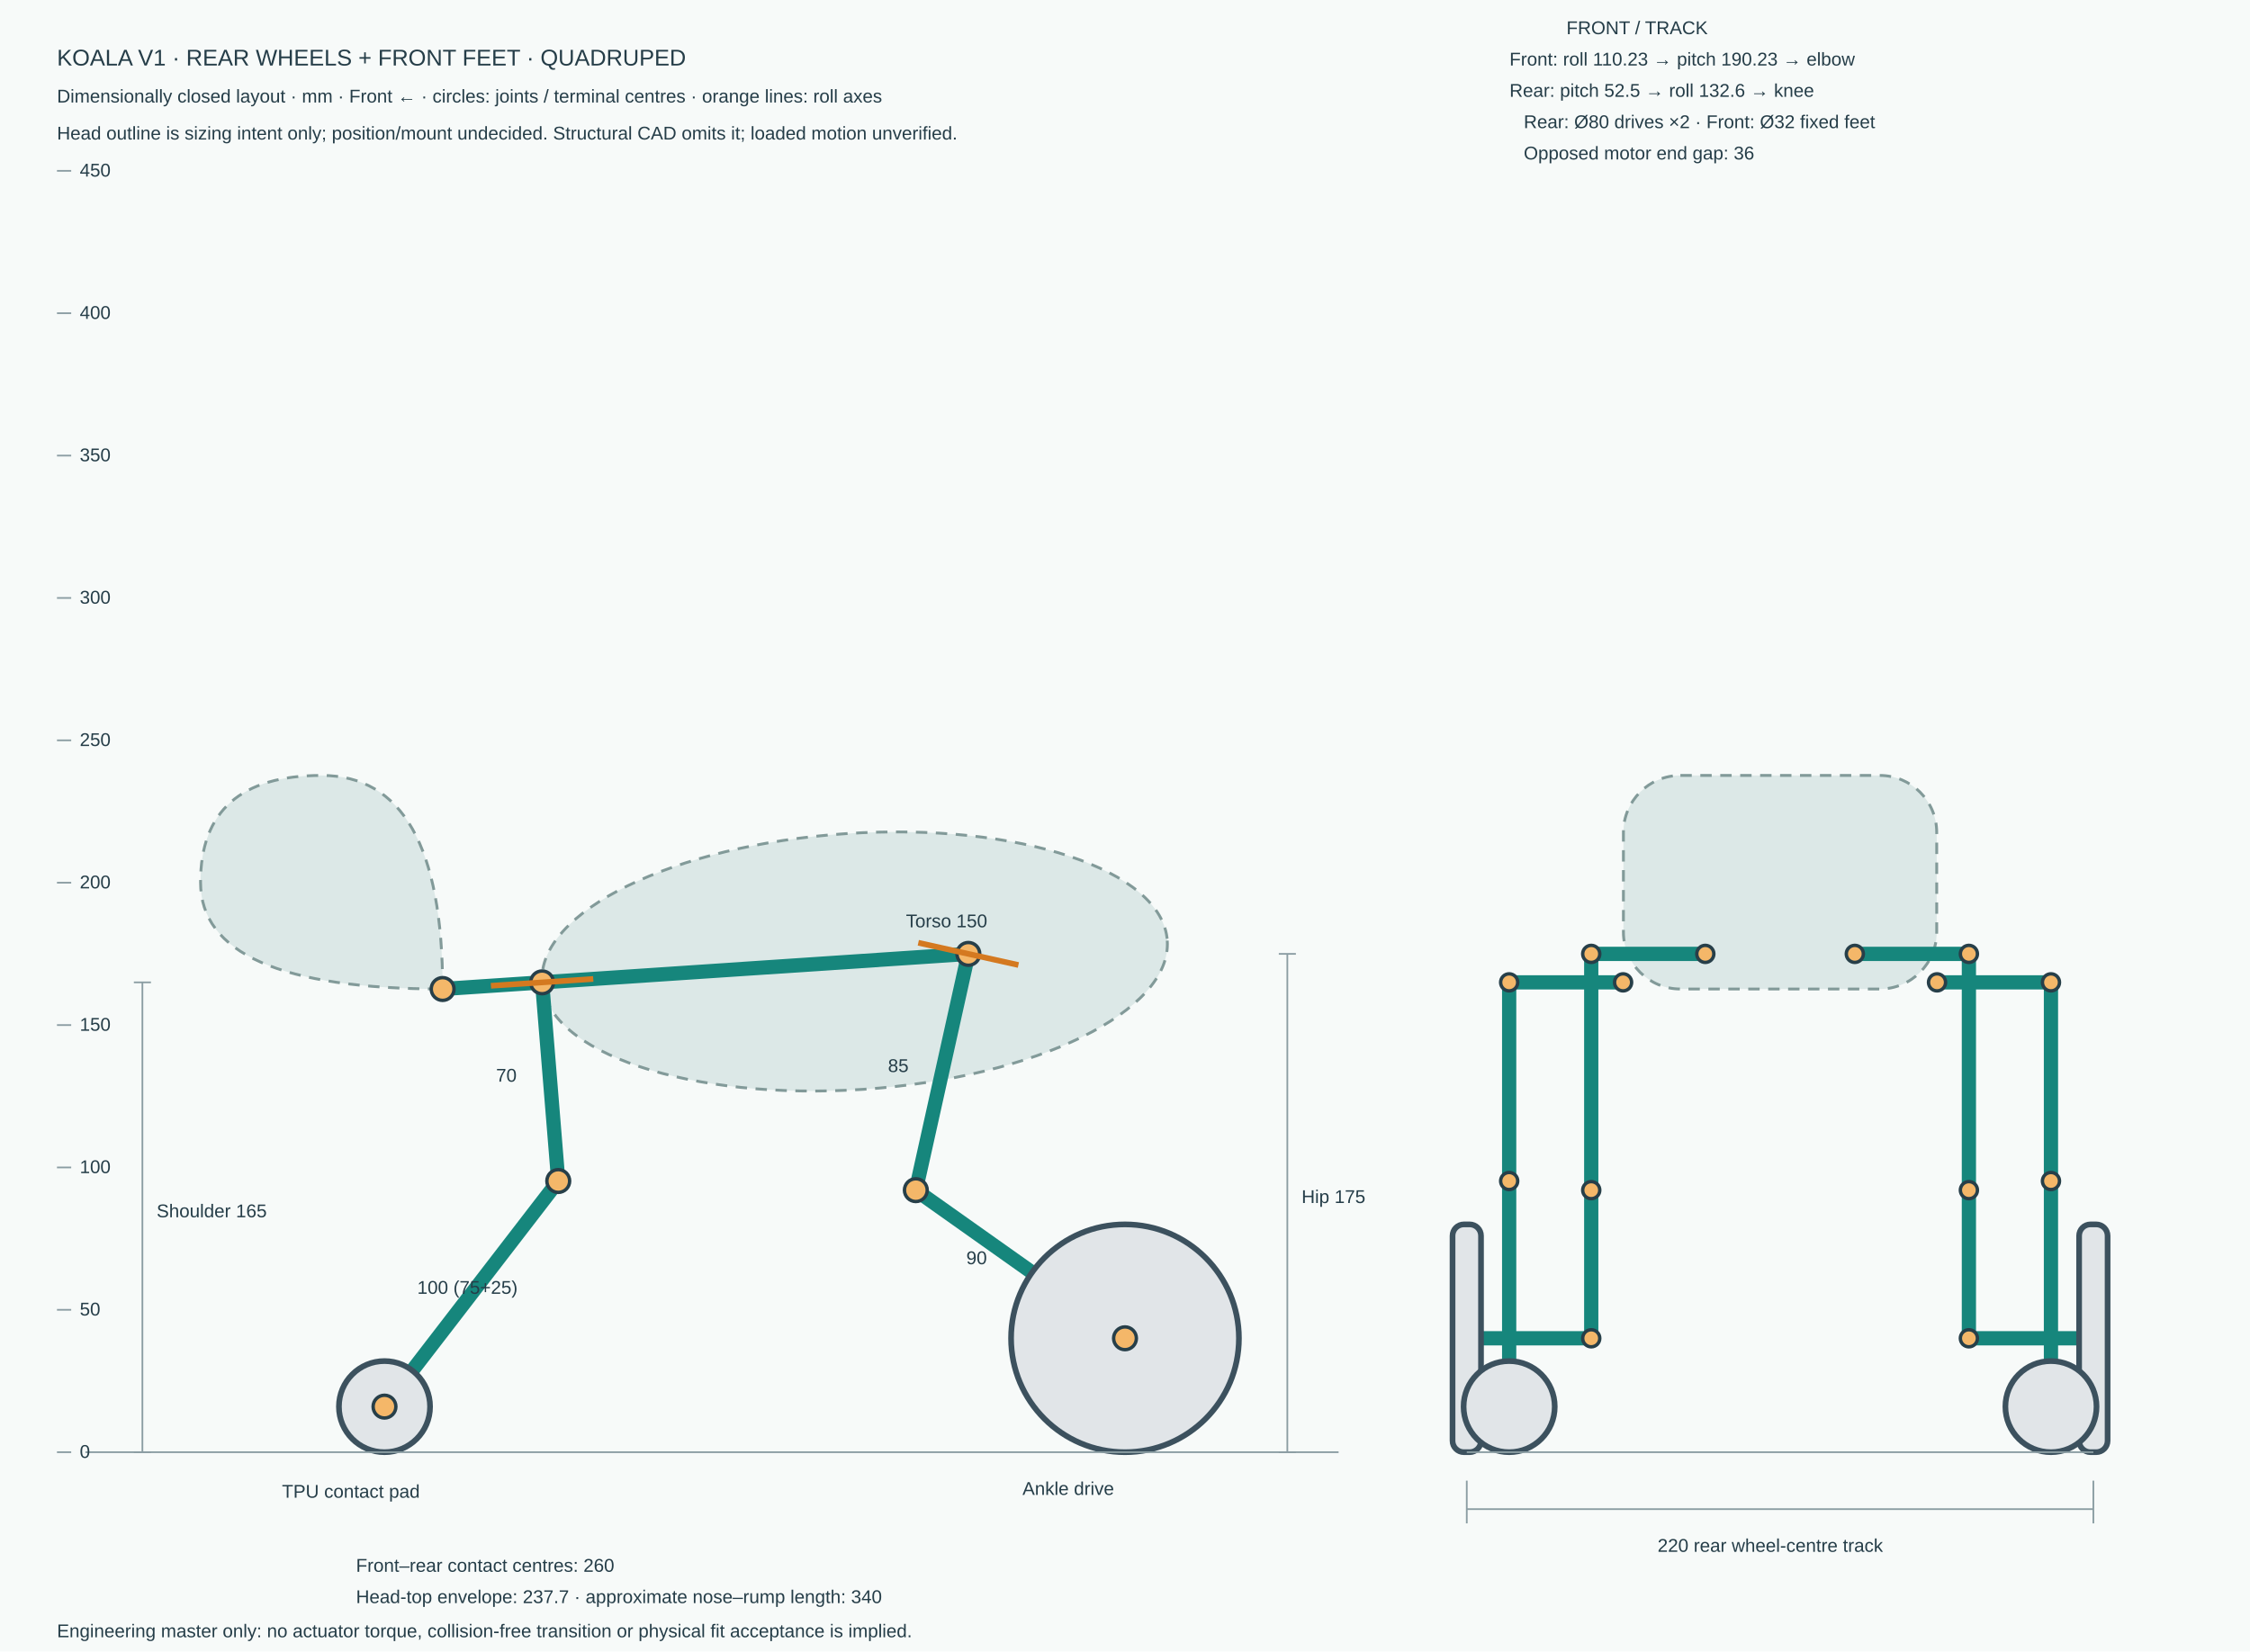
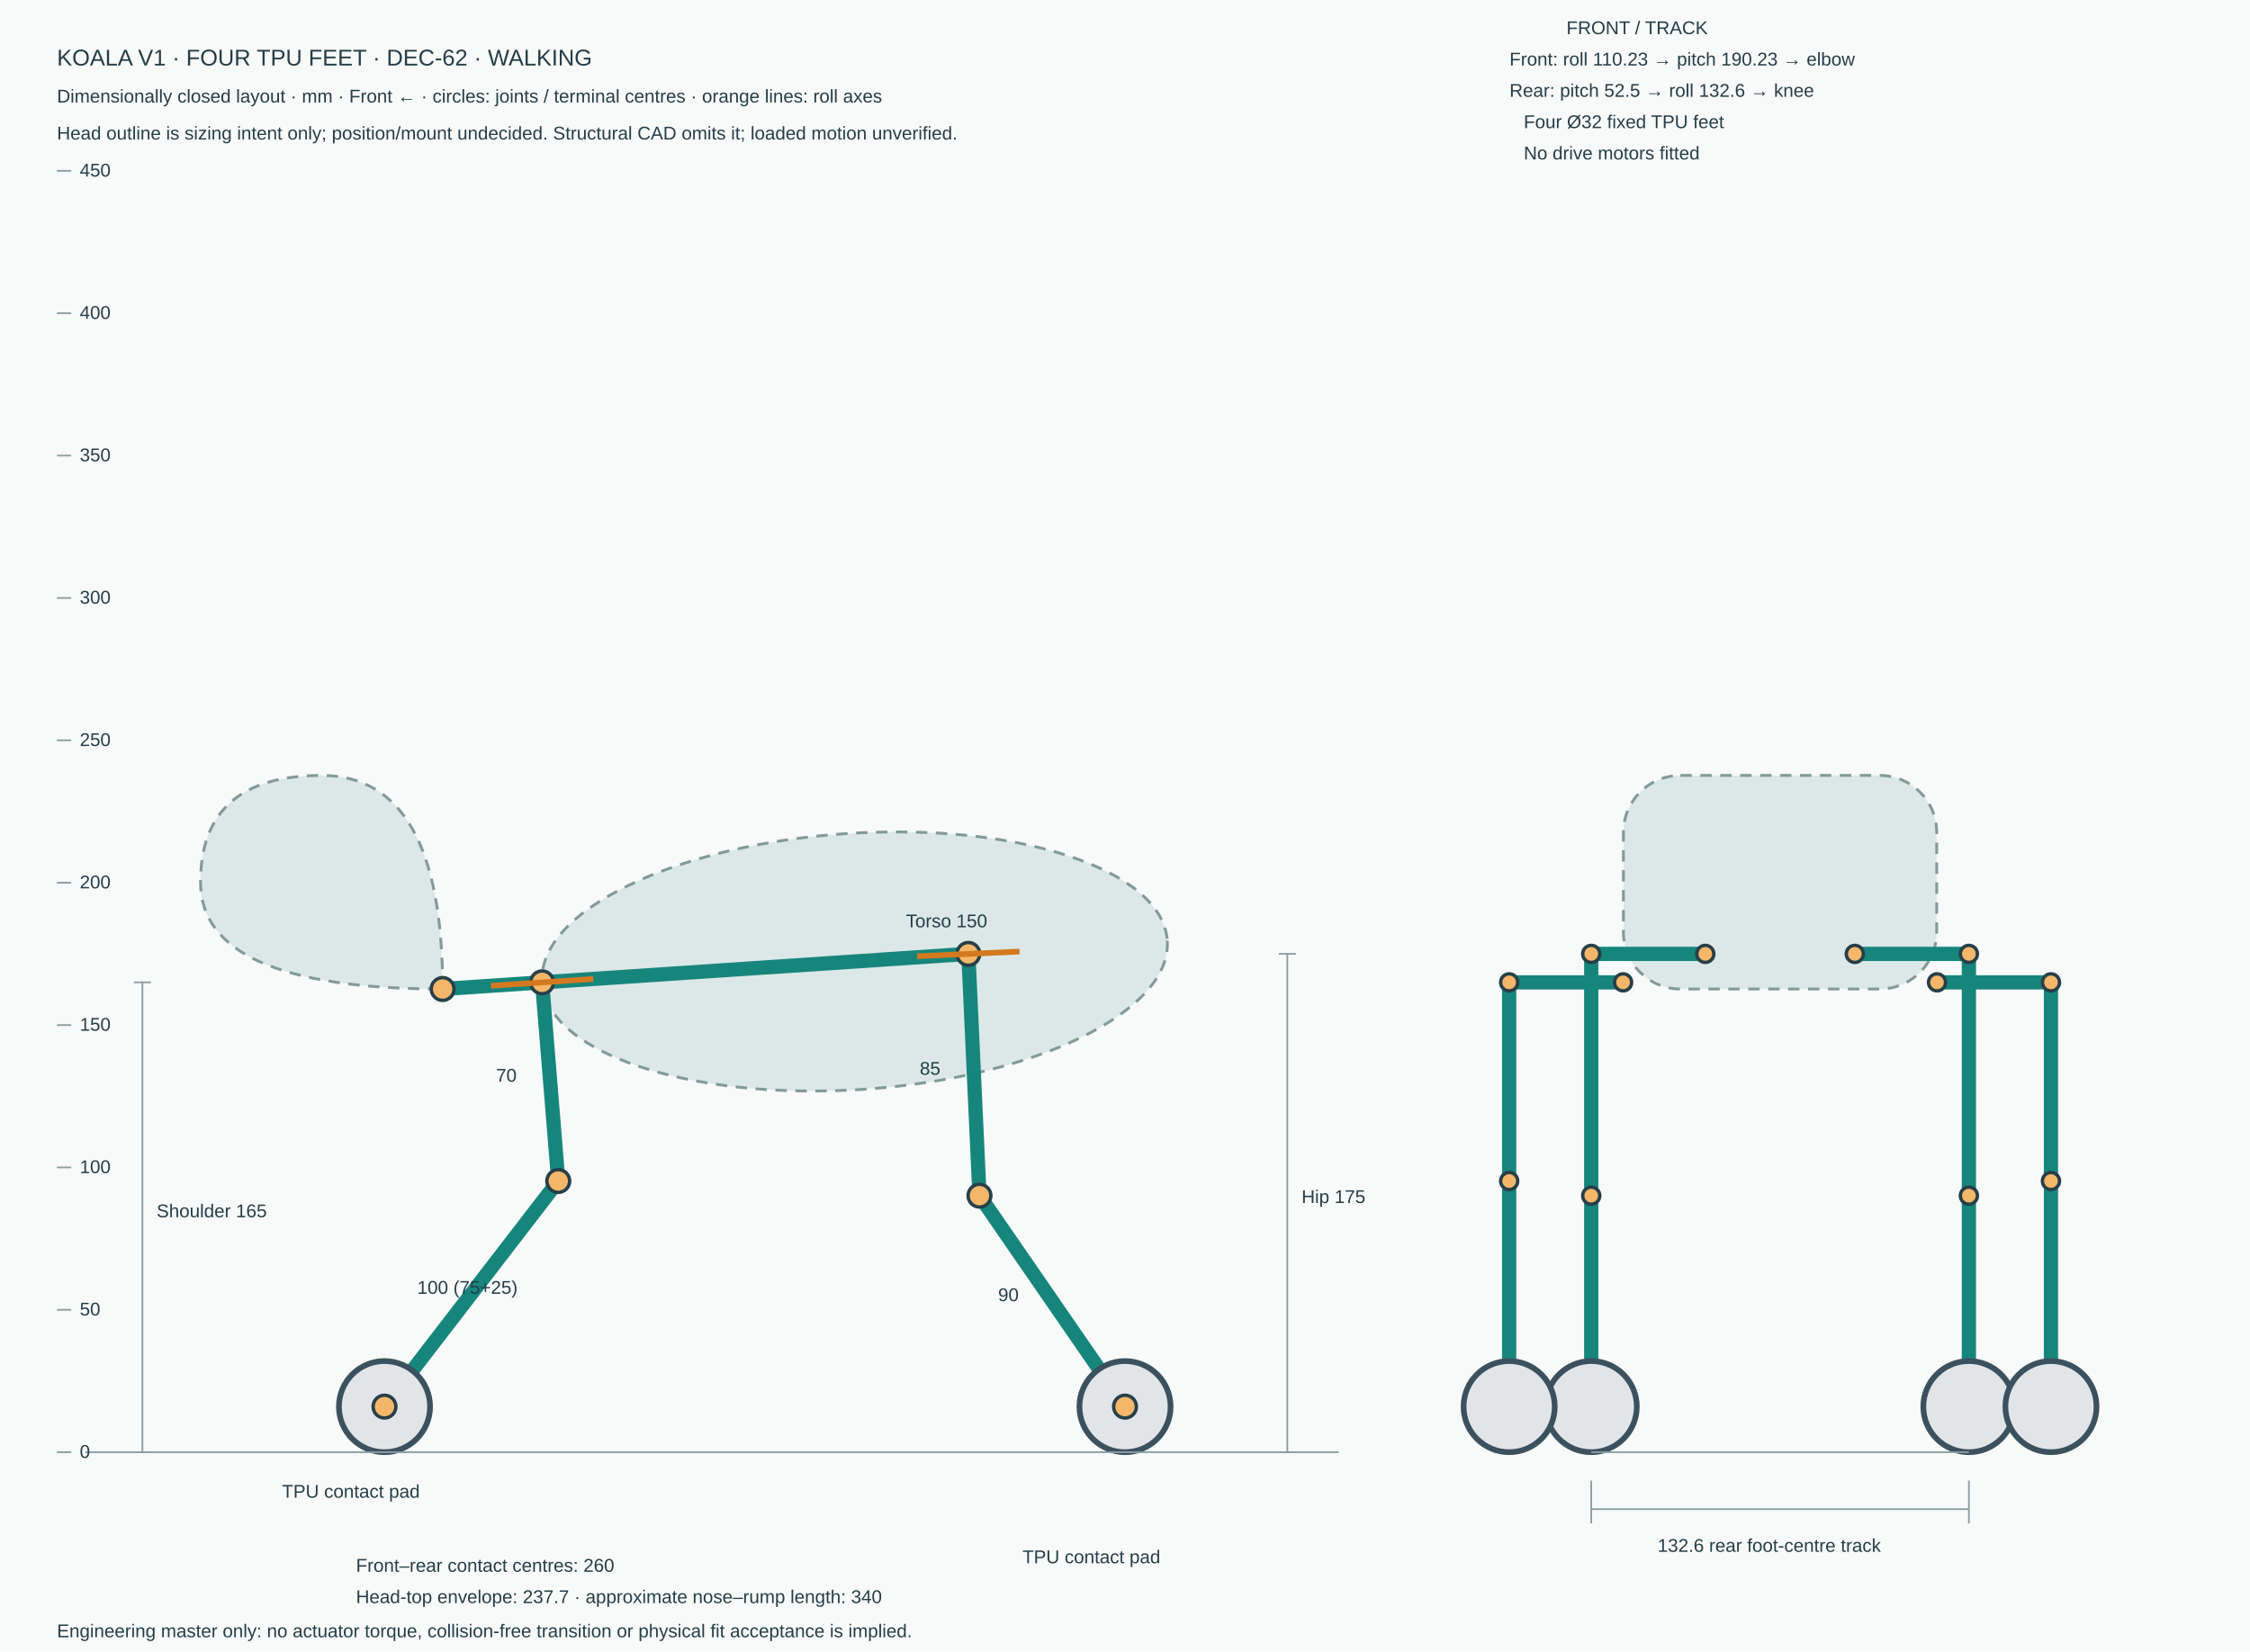
<svg xmlns="http://www.w3.org/2000/svg" viewBox="-340 -510 790 580" width="1580" height="1160">
  <style>text{font-family:Arial,sans-serif;fill:#253d48;font-size:8px}.small{font-size:6.5px}.bone{fill:none;stroke:#16867c;stroke-width:5;stroke-linecap:round}.shell{fill:#dce8e7;stroke:#829a99;stroke-width:1;stroke-dasharray:4 3}.wheel{fill:#e1e5e8;stroke:#3c515e;stroke-width:2}.guide{fill:none;stroke:#8b9da3;stroke-width:.6}.dot{fill:#f4b769;stroke:#273f49;stroke-width:1.2}</style>
  <rect x="-340" y="-510" width="790" height="580" fill="#f7faf9" />
-   <text x="-320" y="-487" class="">KOALA V1 · REAR WHEELS + FRONT FEET · QUADRUPED</text>
+   <text x="-320" y="-487" class="">KOALA V1 · FOUR TPU FEET · DEC-62 · WALKING</text>
  <text x="-320" y="-474" class="small">Dimensionally closed layout · mm · Front ← · circles: joints / terminal centres · orange lines: roll axes</text>
  <text x="-320" y="-461" class="small">Head outline is sizing intent only; position/mount undecided. Structural CAD omits it; loaded motion unverified.</text>
  <ellipse class="shell" cx="-39.911" cy="-172.333" rx="110.0" ry="45" transform="rotate(-3.822554 -39.91101 -172.3333)" />
  <path class="shell" d="M-184.588,-162.667 Q-184.588,-237.667 -227.088,-237.667 Q-269.588,-237.667 -269.588,-200.167 Q-269.588,-162.667 -184.588,-162.667 Z" />
  <path class="bone" d="M0,-175.0 L-149.666,-165.0" />
  <path class="bone" d="M-149.666,-165.0 L-184.588,-162.667" />
  <circle class="dot" cx="-184.588" cy="-162.667" r="4" />
  <text x="-21.911" y="-184.333" class="small">Torso 150</text>
-   <path class="bone" d="M0,-175.0 L-18.44,-92.024" />
-   <path class="bone" d="M-18.44,-92.024 L55.0,-40.0" />
+   <path class="bone" d="M0,-175.0 L3.905,-90.09" />
+   <path class="bone" d="M3.905,-90.09 L55.0,-16.0" />
  <circle class="dot" cx="0" cy="-175.0" r="4" />
-   <circle class="dot" cx="-18.44" cy="-92.024" r="4" />
-   <circle class="dot" cx="55.0" cy="-40.0" r="4" />
-   <path d="M-17.571,-178.905 L17.571,-171.095" stroke="#d47920" stroke-width="2" />
-   <circle class="wheel" cx="55.0" cy="-40.0" r="40.0" />
-   <circle class="dot" cx="55.0" cy="-40.0" r="4" />
-   <text x="-28.22" y="-133.512" class="small">85</text>
-   <text x="-0.72" y="-66.012" class="small">90</text>
-   <text x="19.0" y="15.0" class="small">Ankle drive</text>
+   <circle class="dot" cx="3.905" cy="-90.09" r="4" />
+   <circle class="dot" cx="55.0" cy="-16.0" r="4" />
+   <path d="M-17.981,-174.173 L17.981,-175.827" stroke="#d47920" stroke-width="2" />
+   <circle class="wheel" cx="55.0" cy="-16.0" r="16.0" />
+   <circle class="dot" cx="55.0" cy="-16.0" r="4" />
+   <text x="-17.048" y="-132.545" class="small">85</text>
+   <text x="10.452" y="-53.045" class="small">90</text>
+   <text x="19.0" y="39.0" class="small">TPU contact pad</text>
  <path class="bone" d="M-149.666,-165.0 L-143.988,-95.231" />
  <path class="bone" d="M-143.988,-95.231 L-205.0,-16.0" />
  <circle class="dot" cx="-149.666" cy="-165.0" r="4" />
  <circle class="dot" cx="-143.988" cy="-95.231" r="4" />
  <circle class="dot" cx="-205.0" cy="-16.0" r="4" />
  <path d="M-167.626,-163.8 L-131.706,-166.2" stroke="#d47920" stroke-width="2" />
  <circle class="wheel" cx="-205.0" cy="-16.0" r="16.0" />
  <circle class="dot" cx="-205.0" cy="-16.0" r="4" />
  <text x="-165.827" y="-130.115" class="small">70</text>
  <text x="-193.494" y="-55.615" class="small">100 (75+25)</text>
  <text x="-241.0" y="16.0" class="small">TPU contact pad</text>
  <path class="guide" d="M130,0 L-310,0" />
  <path class="guide" d="M-320,0 L-315,0" />
  <text x="-312" y="2" class="small">0</text>
  <path class="guide" d="M-320,-50 L-315,-50" />
  <text x="-312" y="-48" class="small">50</text>
  <path class="guide" d="M-320,-100 L-315,-100" />
  <text x="-312" y="-98" class="small">100</text>
  <path class="guide" d="M-320,-150 L-315,-150" />
  <text x="-312" y="-148" class="small">150</text>
  <path class="guide" d="M-320,-200 L-315,-200" />
  <text x="-312" y="-198" class="small">200</text>
  <path class="guide" d="M-320,-250 L-315,-250" />
  <text x="-312" y="-248" class="small">250</text>
  <path class="guide" d="M-320,-300 L-315,-300" />
  <text x="-312" y="-298" class="small">300</text>
  <path class="guide" d="M-320,-350 L-315,-350" />
  <text x="-312" y="-348" class="small">350</text>
  <path class="guide" d="M-320,-400 L-315,-400" />
  <text x="-312" y="-398" class="small">400</text>
  <path class="guide" d="M-320,-450 L-315,-450" />
  <text x="-312" y="-448" class="small">450</text>
  <path class="guide" d="M112,0 V-175.0 M109,0 h6 M109,-175.0 h6" />
  <text x="117" y="-87.5" class="small">Hip 175</text>
  <path class="guide" d="M-290,0 V-165.0 M-293,0 h6 M-293,-165.0 h6" />
  <text x="-285" y="-82.5" class="small">Shoulder 165</text>
  <text x="-215" y="42" class="small">Front–rear contact centres: 260</text>
  <text x="-215" y="53" class="small">Head-top envelope: 237.7 · approximate nose–rump length: 340</text>
  <text x="210" y="-498" class="small">FRONT / TRACK</text>
  <path class="guide" d="M285,-175.0 V-165.0 V-162.667" />
  <rect class="shell" x="230.0" y="-237.667" width="110.0" height="75.0" rx="20" />
  <path class="bone" d="M258.75,-175.0 H218.7" />
  <circle class="dot" cx="258.75" cy="-175.0" r="3" />
-   <path class="bone" d="M218.7,-175.0 V-92.024 V-40.0 H175.0" />
+   <path class="bone" d="M218.7,-175.0 V-90.09 V-16.0 H218.7" />
  <circle class="dot" cx="218.7" cy="-175.0" r="3" />
-   <circle class="dot" cx="218.7" cy="-92.024" r="3" />
-   <circle class="dot" cx="218.7" cy="-40.0" r="3" />
-   <rect class="wheel" x="170.0" y="-80.0" width="10" height="80" rx="4" />
+   <circle class="dot" cx="218.7" cy="-90.09" r="3" />
+   <circle class="dot" cx="218.7" cy="-16.0" r="3" />
+   <circle class="wheel" cx="218.7" cy="-16.0" r="16.0" />
  <path class="bone" d="M311.25,-175.0 H351.3" />
  <circle class="dot" cx="311.25" cy="-175.0" r="3" />
-   <path class="bone" d="M351.3,-175.0 V-92.024 V-40.0 H395.0" />
+   <path class="bone" d="M351.3,-175.0 V-90.09 V-16.0 H351.3" />
  <circle class="dot" cx="351.3" cy="-175.0" r="3" />
-   <circle class="dot" cx="351.3" cy="-92.024" r="3" />
-   <circle class="dot" cx="351.3" cy="-40.0" r="3" />
-   <rect class="wheel" x="390.0" y="-80.0" width="10" height="80" rx="4" />
+   <circle class="dot" cx="351.3" cy="-90.09" r="3" />
+   <circle class="dot" cx="351.3" cy="-16.0" r="3" />
+   <circle class="wheel" cx="351.3" cy="-16.0" r="16.0" />
  <path class="bone" d="M229.885,-165.0 H189.885" />
  <circle class="dot" cx="229.885" cy="-165.0" r="3" />
  <path class="bone" d="M189.885,-165.0 V-95.231 V-16.0 H189.885" />
  <circle class="dot" cx="189.885" cy="-165.0" r="3" />
  <circle class="dot" cx="189.885" cy="-95.231" r="3" />
  <circle class="dot" cx="189.885" cy="-16.0" r="3" />
  <circle class="wheel" cx="189.885" cy="-16.0" r="16.0" />
  <path class="bone" d="M340.115,-165.0 H380.115" />
  <circle class="dot" cx="340.115" cy="-165.0" r="3" />
  <path class="bone" d="M380.115,-165.0 V-95.231 V-16.0 H380.115" />
  <circle class="dot" cx="380.115" cy="-165.0" r="3" />
  <circle class="dot" cx="380.115" cy="-95.231" r="3" />
  <circle class="dot" cx="380.115" cy="-16.0" r="3" />
  <circle class="wheel" cx="380.115" cy="-16.0" r="16.0" />
-   <path class="guide" d="M175.0,0 H395.0 M175.0,10 v15 M395.0,10 v15 M175.0,20 H395.0" />
-   <text x="242" y="35" class="small">220 rear wheel-centre track</text>
+   <path class="guide" d="M218.7,0 H351.3 M218.7,10 v15 M351.3,10 v15 M218.7,20 H351.3" />
+   <text x="242" y="35" class="small">132.6 rear foot-centre track</text>
  <text x="190" y="-487" class="small">Front: roll 110.23 → pitch 190.23 → elbow</text>
  <text x="190" y="-476" class="small">Rear: pitch 52.5 → roll 132.6 → knee</text>
-   <text x="195" y="-465" class="small">Rear: Ø80 drives ×2 · Front: Ø32 fixed feet</text>
-   <text x="195" y="-454" class="small">Opposed motor end gap: 36</text>
+   <text x="195" y="-465" class="small">Four Ø32 fixed TPU feet</text>
+   <text x="195" y="-454" class="small">No drive motors fitted</text>
  <text x="-320" y="65" class="small">Engineering master only: no actuator torque, collision-free transition or physical fit acceptance is implied.</text>
</svg>
